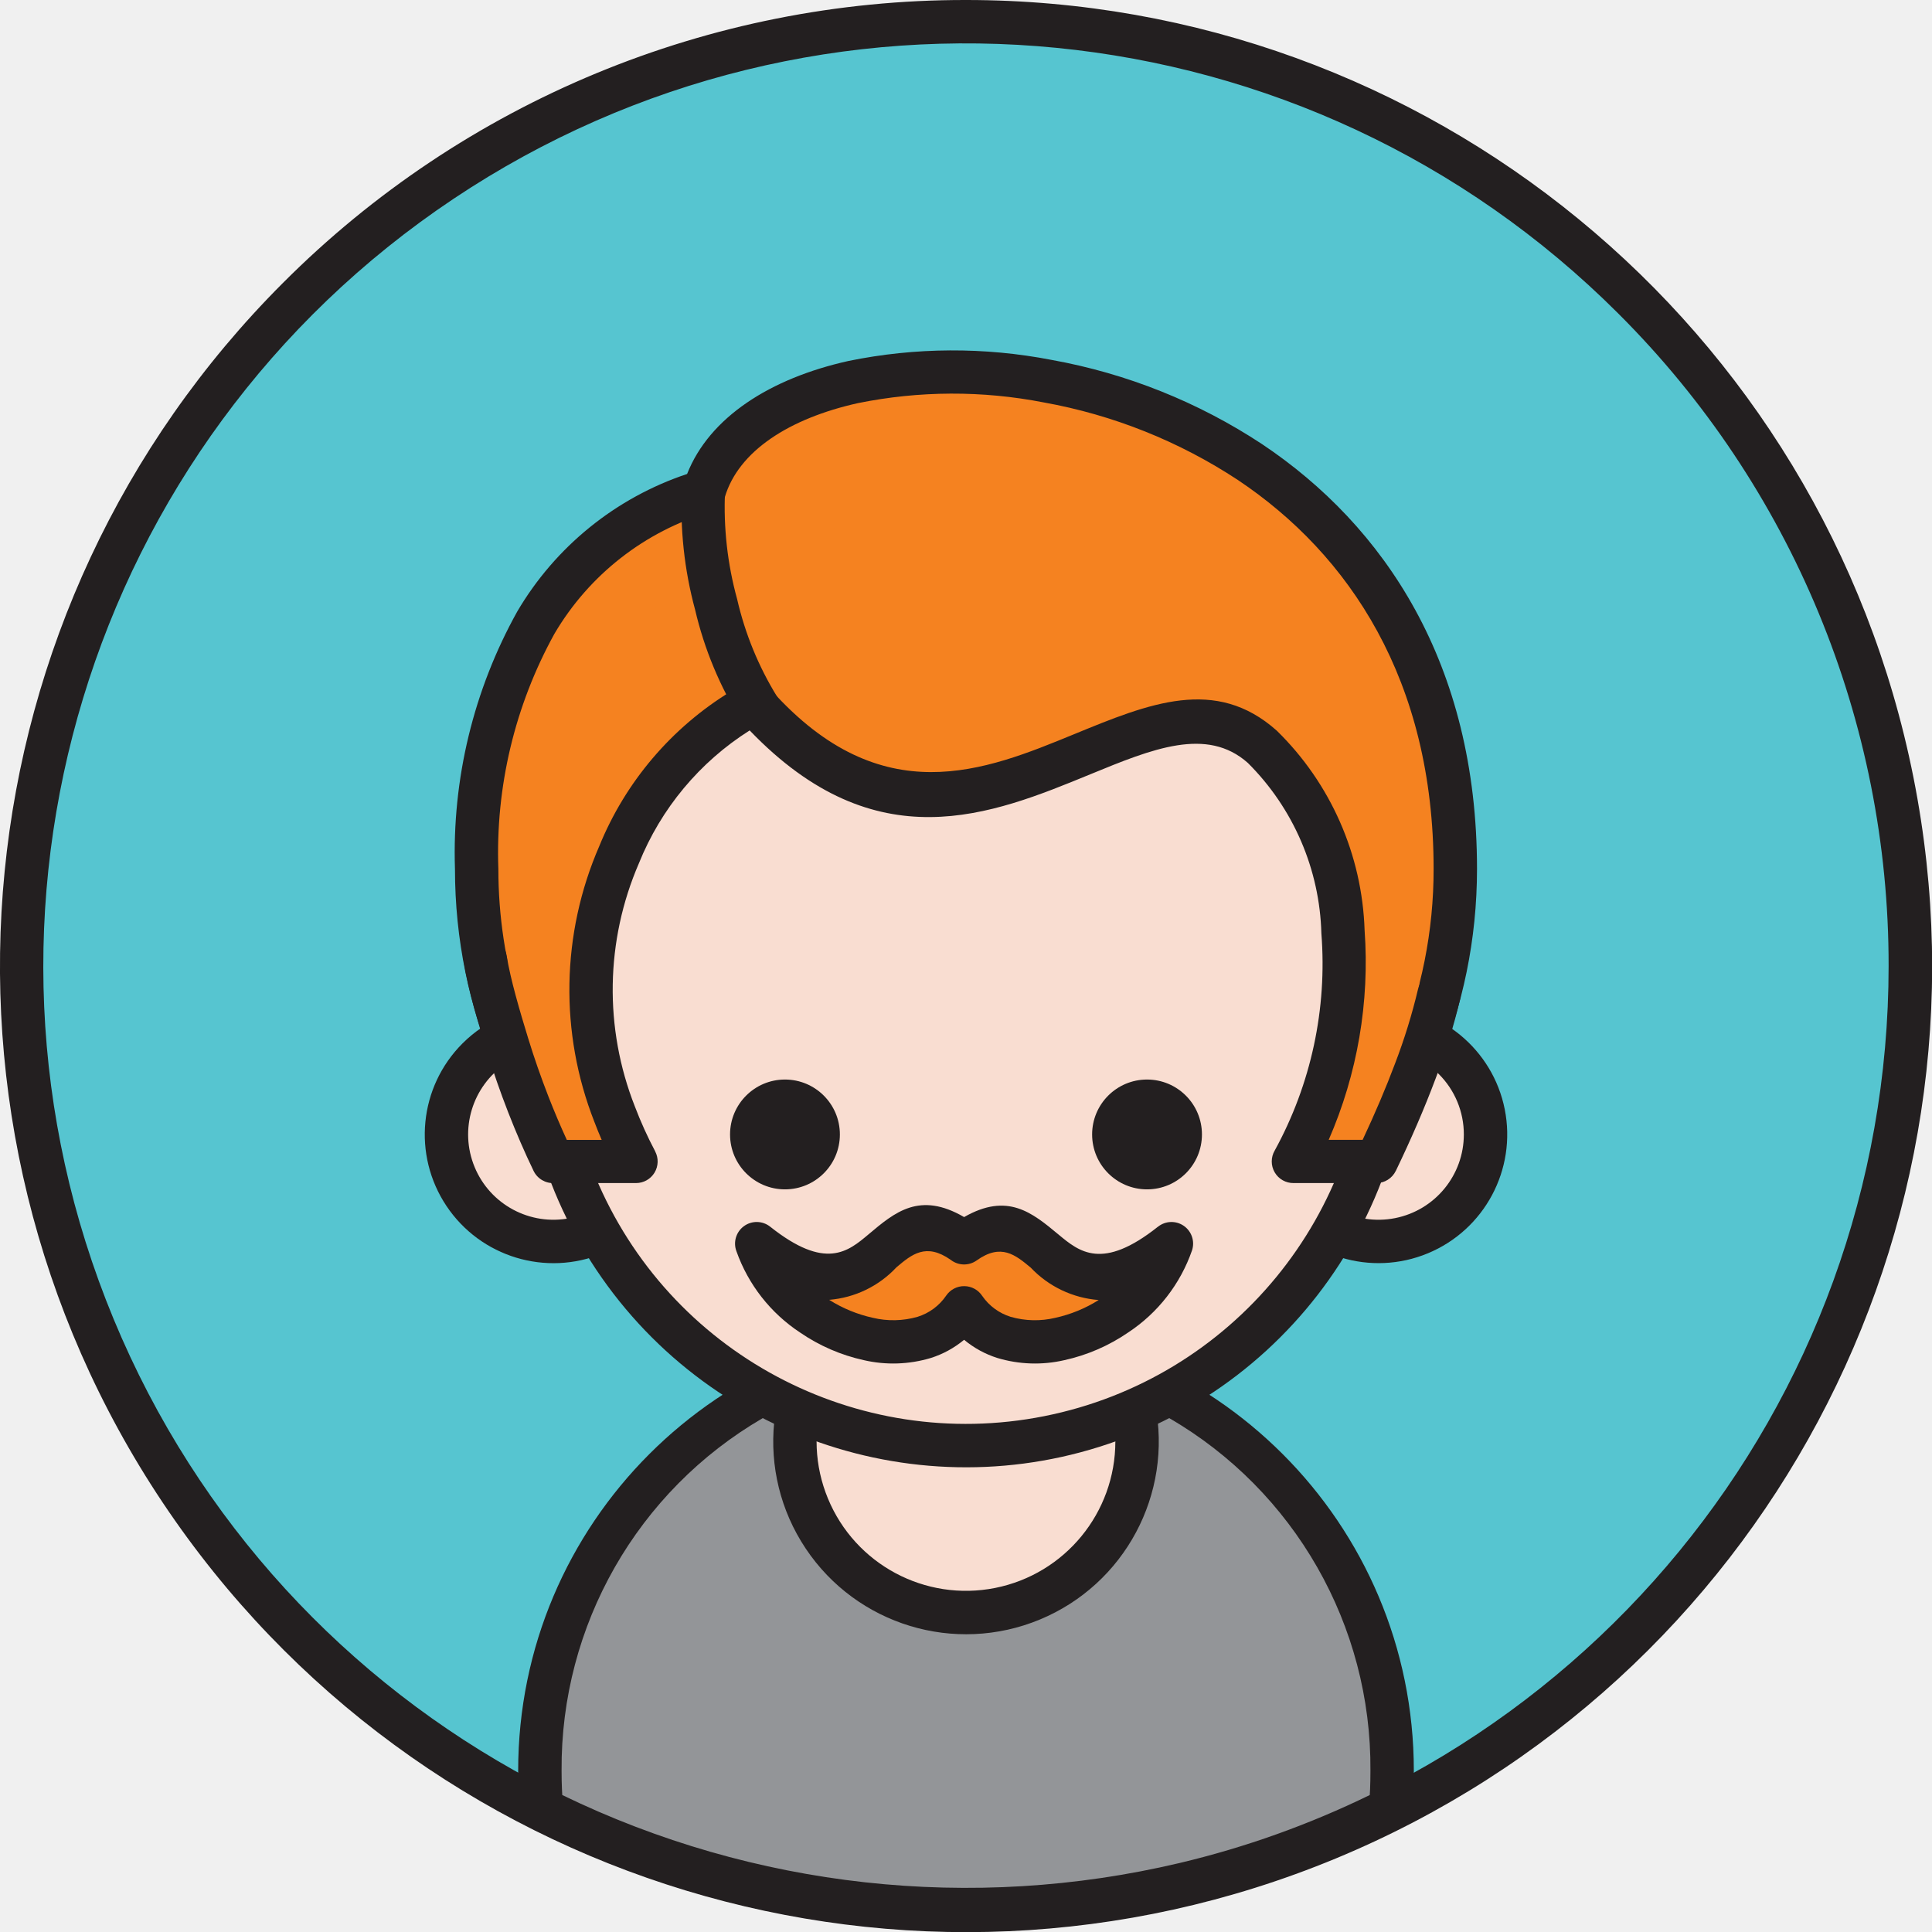
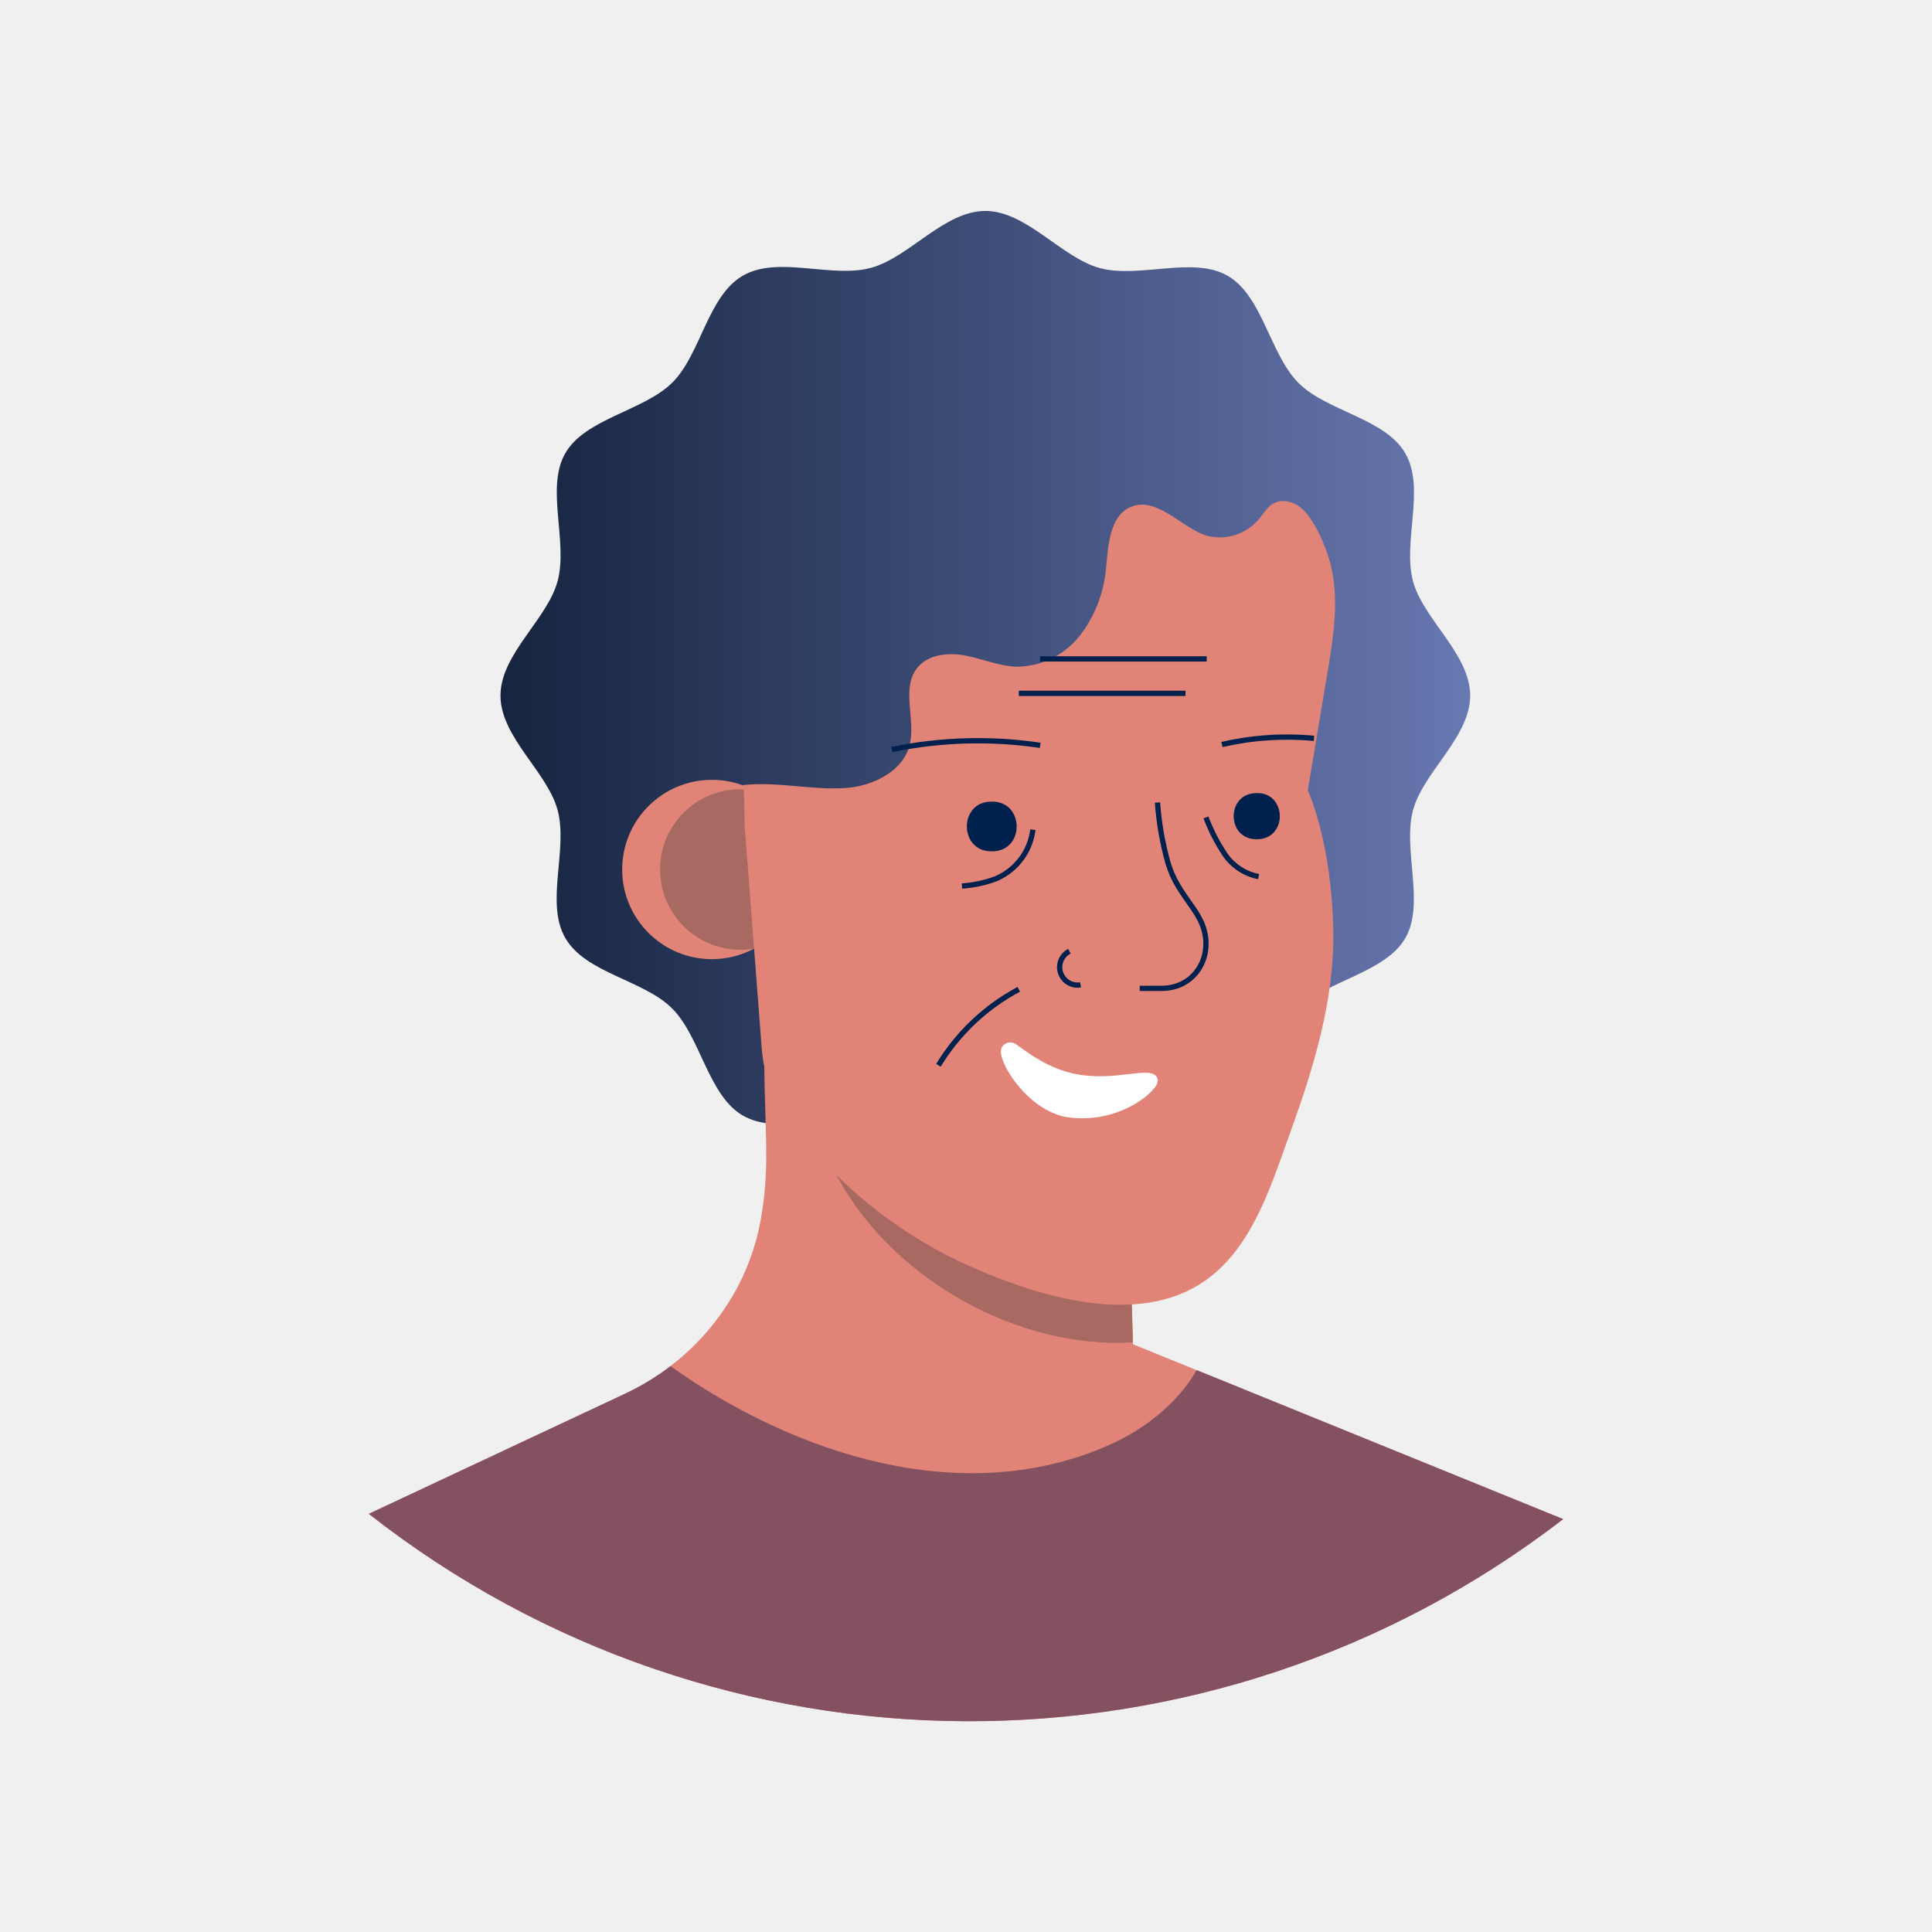
- <svg xmlns="http://www.w3.org/2000/svg" width="800px" height="800px" viewBox="0 0 89.048 89.048">
+ <svg xmlns="http://www.w3.org/2000/svg" width="800px" height="800px" viewBox="0 0 366.34 366.34" id="Layer_1" data-name="Layer 1">
  <defs>
-     <style>.a{fill:#56c5d0;}.b{fill:#231f20;}.b,.c,.d,.f{fill-rule:evenodd;}.c{fill:#f58220;}.d{fill:#939598;}.e,.f{fill:#f9ddd1;}</style>
+     <style>.cls-1{fill:url(#linear-gradient);}.cls-2{fill:#e18477;}.cls-3{fill:#845161;}.cls-4{fill:#a76962;}.cls-5{fill:none;stroke:#00214e;stroke-miterlimit:10;}.cls-6{fill:#ffffff;}.cls-7{fill:#00214e;}</style>
+     <linearGradient id="linear-gradient" x1="94.9" y1="131.91" x2="278.77" y2="131.91" gradientUnits="userSpaceOnUse">
+       <stop offset="0" stop-color="#16243f" />
+       <stop offset="1" stop-color="#6878b1" />
+     </linearGradient>
  </defs>
-   <circle class="a" cx="44.524" cy="44.524" r="43.524" />
-   <path class="b" d="M44.524,0a44.525,44.525,0,1,1-31.483,13.041A44.386,44.386,0,0,1,44.524,0Zm30.069,14.455A42.524,42.524,0,1,0,87.048,44.524,42.392,42.392,0,0,0,74.593,14.455Z" />
-   <path class="c" d="M67.077,40.051a22.553,22.553,0,0,1-45.107,0c0-9.198,3.858-15.402,10.479-17.41C35.331,12.846,67.077,14.719,67.077,40.051Z" />
-   <path class="b" d="M68.077,40.051a23.553,23.553,0,0,1-47.107,0,22.848,22.848,0,0,1,2.871-11.866,14.347,14.347,0,0,1,7.828-6.339c1.029-2.608,3.82-4.404,7.443-5.21a23.943,23.943,0,0,1,9.354-.048,26.004,26.004,0,0,1,9.705,3.883c5.627,3.762,9.906,10.103,9.906,19.58Zm-8.313,15.24a21.487,21.487,0,0,0,6.313-15.24c0-8.701-3.894-14.499-9.016-17.924a23.994,23.994,0,0,0-8.955-3.579,21.939,21.939,0,0,0-8.564.033c-3.157.702-5.509,2.209-6.136,4.341l-.001,0a.996.996,0,0,1-.667.672,12.418,12.418,0,0,0-7.186,5.621,20.895,20.895,0,0,0-2.582,10.835,21.553,21.553,0,0,0,36.794,15.24Z" />
-   <path class="d" d="M64.085,83.377a43.573,43.573,0,0,1-39.122,0c-.052-.581-.08-1.168-.08-1.762a19.641,19.641,0,0,1,39.281,0C64.165,82.209,64.137,82.796,64.085,83.377Z" />
-   <path class="b" d="M64.534,84.268a44.468,44.468,0,0,1-40.021,0,.997.997,0,0,1-.548-.866c-.026-.299-.046-.586-.058-.858-.016-.35-.024-.662-.024-.929a20.641,20.641,0,0,1,41.282,0c0,.267-.009.579-.024.929-.013.29-.035.598-.063.919a.995.995,0,0,1-.544.803l.001.002ZM54.36,85.87a42.225,42.225,0,0,0,8.774-3.135l.015-.277c.01-.236.016-.516.016-.843a18.641,18.641,0,1,0-37.281,0c0,.327.006.607.017.843l.014.277A42.687,42.687,0,0,0,54.36,85.87Z" />
-   <circle class="e" cx="44.524" cy="66.439" r="7.885" transform="translate(-28.189 99.7458) rotate(-80.7825)" />
-   <path class="b" d="M44.524,57.554a8.885,8.885,0,1,1-6.282,2.602,8.856,8.856,0,0,1,6.282-2.602Zm4.868,4.016a6.885,6.885,0,1,0,2.016,4.868A6.863,6.863,0,0,0,49.392,61.571Z" />
-   <path class="f" d="M63.539,47.357a4.931,4.931,0,1,1-4.931,4.931A4.931,4.931,0,0,1,63.539,47.357Z" />
-   <path class="b" d="M63.539,46.357a5.931,5.931,0,1,1-4.194,1.737,5.913,5.913,0,0,1,4.194-1.737Zm2.78,3.151a3.932,3.932,0,1,0,1.151,2.78A3.92,3.92,0,0,0,66.319,49.508Z" />
-   <path class="f" d="M25.51,47.357a4.931,4.931,0,1,1-4.931,4.931A4.931,4.931,0,0,1,25.51,47.357Z" />
-   <path class="b" d="M25.51,46.357a5.932,5.932,0,1,1-4.194,1.737A5.913,5.913,0,0,1,25.51,46.357Zm2.78,3.151a3.932,3.932,0,1,0,1.151,2.78A3.92,3.92,0,0,0,28.29,49.508Z" />
-   <circle class="e" cx="44.524" cy="47.126" r="19.5" />
-   <path class="b" d="M44.524,26.626A20.501,20.501,0,1,1,30.029,32.63a20.437,20.437,0,0,1,14.496-6.005Zm13.082,7.419A18.501,18.501,0,1,0,63.024,47.126,18.443,18.443,0,0,0,57.606,34.044Z" />
-   <path class="b" d="M36.18,49.757a2.531,2.531,0,1,1-2.531,2.531A2.531,2.531,0,0,1,36.18,49.757Z" />
-   <path class="b" d="M52.868,49.757a2.531,2.531,0,1,1-2.531,2.531A2.531,2.531,0,0,1,52.868,49.757Z" />
-   <path class="c" d="M44.436,57.283c-3.998-2.875-3.784,4.626-9.558.038,1.285,4,7.333,6.213,9.558,2.955,2.225,3.258,8.274,1.045,9.558-2.955C48.22,61.909,48.364,54.478,44.436,57.283Z" />
-   <path class="b" d="M43.819,58.067c-1.141-.8-1.796-.25-2.499.343a4.771,4.771,0,0,1-3.102,1.501,6.293,6.293,0,0,0,2.013.828A4.05,4.05,0,0,0,42.29,60.694a2.492,2.492,0,0,0,1.322-.98.999.999,0,0,1,1.659.015,2.491,2.491,0,0,0,1.311.965,4.047,4.047,0,0,0,2.058.046,6.286,6.286,0,0,0,1.999-.82,4.82,4.82,0,0,1-3.13-1.492c-.71-.59-1.367-1.137-2.495-.332a.998.998,0,0,1-1.195-.029Zm-3.781-1.18c1.215-1.024,2.352-1.981,4.399-.791,2.003-1.147,3.133-.207,4.345.8.967.804,2.024,1.683,4.591-.357l.001.001a.997.997,0,0,1,1.57,1.085,7.459,7.459,0,0,1-2.946,3.791,8.364,8.364,0,0,1-2.943,1.276,6.026,6.026,0,0,1-3.082-.1,4.524,4.524,0,0,1-1.537-.84,4.533,4.533,0,0,1-1.537.84,6.026,6.026,0,0,1-3.082.1,8.36,8.36,0,0,1-2.943-1.276,7.476,7.476,0,0,1-2.93-3.742A.998.998,0,0,1,35.499,56.54C38.047,58.564,39.085,57.69,40.038,56.887Z" />
-   <path class="c" d="M25.491,53.535l3.825,0c-5.58-10.569,1.434-19.547,5.475-21.075,9.522,10.648,17.727-3.086,23.391,1.963,4.882,4.352,4.649,13.608,1.43,19.112l3.825,0a21.586,21.586,0,0,0,1.718-6.488,13.156,13.156,0,0,0-1.145-8.857l-1.094-5.88c-12.33-7.228-8.745-7.537-24.45-7.95l-8.85,3.9c-2.176,6.659-5.357,10.019-6.09,14.763C23.102,45.764,23.296,48.982,25.491,53.535Z" />
-   <path class="b" d="M21.378,44.352a.998.998,0,0,1,1.969-.328c.099.594.246,1.216.419,1.854.193.716.384,1.346.576,1.973.274.897.592,1.805.936,2.689.267.685.552,1.357.847,1.998l1.607,0q-.181-.419-.338-.835A16.623,16.623,0,0,1,27.62,39.002a14.979,14.979,0,0,1,6.067-7.135,6.72,6.72,0,0,1,.752-.342.999.999,0,0,1,1.131.31c5.079,5.644,9.83,3.692,13.937,2.005,3.452-1.418,6.52-2.678,9.339-.165a13.476,13.476,0,0,1,4.05,9.201,20.488,20.488,0,0,1-1.655,9.661l1.564,0c.576-1.227,1.079-2.409,1.494-3.516a26.947,26.947,0,0,0,1.059-3.428.997.997,0,0,1,1.946.438,28.93,28.93,0,0,1-1.137,3.686c-.507,1.353-1.126,2.785-1.832,4.25l-.001-.001a.996.996,0,0,1-.897.563l-3.81,0a.996.996,0,0,1-.874-1.5,17.902,17.902,0,0,0,2.151-10.005,11.52,11.52,0,0,0-3.387-7.858c-1.891-1.685-4.413-.649-7.252.517-4.589,1.886-9.879,4.058-15.712-2.017a12.973,12.973,0,0,0-5.105,6.124,14.669,14.669,0,0,0-.186,11.209,18.351,18.351,0,0,0,.937,2.069l-.002.001a.996.996,0,0,1-.881,1.46l-3.765,0a.998.998,0,0,1-.958-.562c-.405-.839-.802-1.755-1.174-2.709-.357-.916-.69-1.871-.983-2.83-.22-.72-.436-1.431-.599-2.035C21.652,45.71,21.491,45.03,21.378,44.352Z" />
-   <path class="b" d="M31.434,22.456a.996.996,0,1,1,1.984.18,16.001,16.001,0,0,0,.558,4.982,14.918,14.918,0,0,0,1.843,4.494.996.996,0,0,1-1.649,1.117,16.911,16.911,0,0,1-2.132-5.127A17.986,17.986,0,0,1,31.434,22.456Z" />
+   <path class="cls-1" d="M278.77,131.91c0,7.87-8.9,14.47-10.84,21.73-2,7.52,2.34,17.67-1.46,24.25s-14.87,8-20.28,13.37-6.71,16.42-13.38,20.28S216.08,211,208.57,213c-7.26,1.94-13.86,10.84-21.74,10.84S172.36,215,165.1,213c-7.51-2-17.67,2.34-24.24-1.47s-8-14.86-13.38-20.28-16.42-6.7-20.28-13.37.54-16.73-1.46-24.25c-1.94-7.26-10.84-13.86-10.84-21.73s8.9-14.47,10.84-21.74c2-7.51-2.34-17.66,1.46-24.24s14.87-8,20.28-13.37,6.7-16.42,13.38-20.28,16.73.54,24.24-1.47C172.36,48.87,179,40,186.83,40s14.48,8.9,21.74,10.84c7.51,2,17.66-2.34,24.24,1.47s8,14.86,13.38,20.28,16.42,6.7,20.28,13.37-.55,16.73,1.46,24.25C269.87,117.44,278.77,124,278.77,131.91Z" />
+   <path class="cls-2" d="M296.41,288.05a184.56,184.56,0,0,1-226.48-1l48.66-22.81a46.83,46.83,0,0,0,6.65-3.82c.64-.44,1.28-.9,1.89-1.38a46.35,46.35,0,0,0,12.78-15.09,44.69,44.69,0,0,0,4.64-14.48,67.91,67.91,0,0,0,.74-9.91c0-5.72-.31-11.44-.37-17.17q-.06-4.75-.1-9.51l2,1,5.2,2.69,2.41.41,27.88,4.74,31.12,5.3.94,32,.31,10.46.15,5.08v.33l12.1,4.92Z" />
+   <path class="cls-3" d="M296.41,288.05a184.56,184.56,0,0,1-226.48-1l48.66-22.81a46.83,46.83,0,0,0,6.65-3.82c.64-.44,1.28-.9,1.89-1.38,23.55,16.76,55.69,27.33,83.49,14.82,6.62-3,12.7-7.84,16.3-14.06Z" />
+   <path class="cls-4" d="M214.81,254.54c-10.45.63-22.13-2.07-33-8.34-20.41-11.79-31.32-32.35-27.4-49.21l27.88,4.74,31.12,5.3.94,32Z" />
+   <circle class="cls-2" cx="134.98" cy="164.87" r="17" />
+   <circle class="cls-4" cx="140.38" cy="164.87" r="15.22" />
+   <path class="cls-2" d="M141,149.71c.22,2.61.07,5.2.27,7.81L142.92,179l1.51,19.72c.56,7.26,3.4,11.61,8.12,17.42a85,85,0,0,0,31.26,23.92c11.6,5.17,27.68,10.32,40.06,5.3,12.65-5.12,16.69-19.33,20.95-31.1s8.2-24.74,8-37.46c-.27-17.26-4.84-26.94-4.84-26.94l3.33-19.94c1.25-7.51,2.86-15.35,1-22.9-.77-3.12-2.93-8.18-5.25-10.4-1.45-1.4-3.74-2.13-5.52-1.19-1.3.69-2,2.07-3,3.19a9.66,9.66,0,0,1-9.36,3.05c-4.53-1.07-9.28-7.21-14.16-5.76s-4.87,8.17-5.33,12.11a24,24,0,0,1-5,12.58,15.31,15.31,0,0,1-11.9,5.82c-3.32-.1-6.45-1.48-9.7-2.11s-7.1-.26-9.17,2.33c-3.14,3.95-.17,9.9-1.48,14.78s-7,7.69-12.15,8c-6.44.43-12.77-1.25-19.24-.57l-.17,0C141,149.19,141,149.45,141,149.71Z" />
+   <path class="cls-5" d="M169.11,142.12a80.57,80.57,0,0,1,28.13-.79" />
+   <path class="cls-5" d="M231.7,141.17A55,55,0,0,1,249.15,140" />
+   <path class="cls-5" d="M177.94,202a39.67,39.67,0,0,1,15.24-14.41" />
+   <path class="cls-5" d="M195.85,157.32a11.6,11.6,0,0,1-5.18,8.32,12.14,12.14,0,0,1-1.85,1,23.58,23.58,0,0,1-6.41,1.37" />
+   <line class="cls-5" x1="197.21" y1="124.94" x2="228.81" y2="124.94" />
+   <line class="cls-5" x1="193.18" y1="131.47" x2="224.79" y2="131.47" />
+   <path class="cls-5" d="M228.67,155a34.55,34.55,0,0,0,3.74,7.22,10.09,10.09,0,0,0,6.24,4" />
+   <path class="cls-6" d="M190,198.52a1.86,1.86,0,0,1,2.68-.5c2.08,1.46,5.88,4.56,11.28,5.63,7.36,1.47,13.75-1.48,15.27.42.86,1.07-.19,2.38-2.2,4.05a19.74,19.74,0,0,1-14.86,3.69c-7.08-1.33-12.39-9.53-12.39-12.44A1.68,1.68,0,0,1,190,198.52Z" />
+   <path class="cls-5" d="M219.48,152.17a57.24,57.24,0,0,0,2,11.49c1,3.31,2.52,5.36,4.52,8.22a18.39,18.39,0,0,1,1.79,3c2.64,5.94-.87,12.53-7.55,12.53h-4.13" />
+   <path class="cls-5" d="M202.78,180.37a3.4,3.4,0,0,0,2.11,6.38" />
+   <path class="cls-7" d="M188.1,152c6.11-.07,6.29,9.26.19,9.42H188c-6.1.07-6.28-9.25-.18-9.42h.27Z" />
+   <path class="cls-7" d="M238.34,150.38c5.67-.06,5.83,8.59.17,8.75h-.25c-5.66.07-5.83-8.58-.17-8.74h.25Z" />
</svg>
